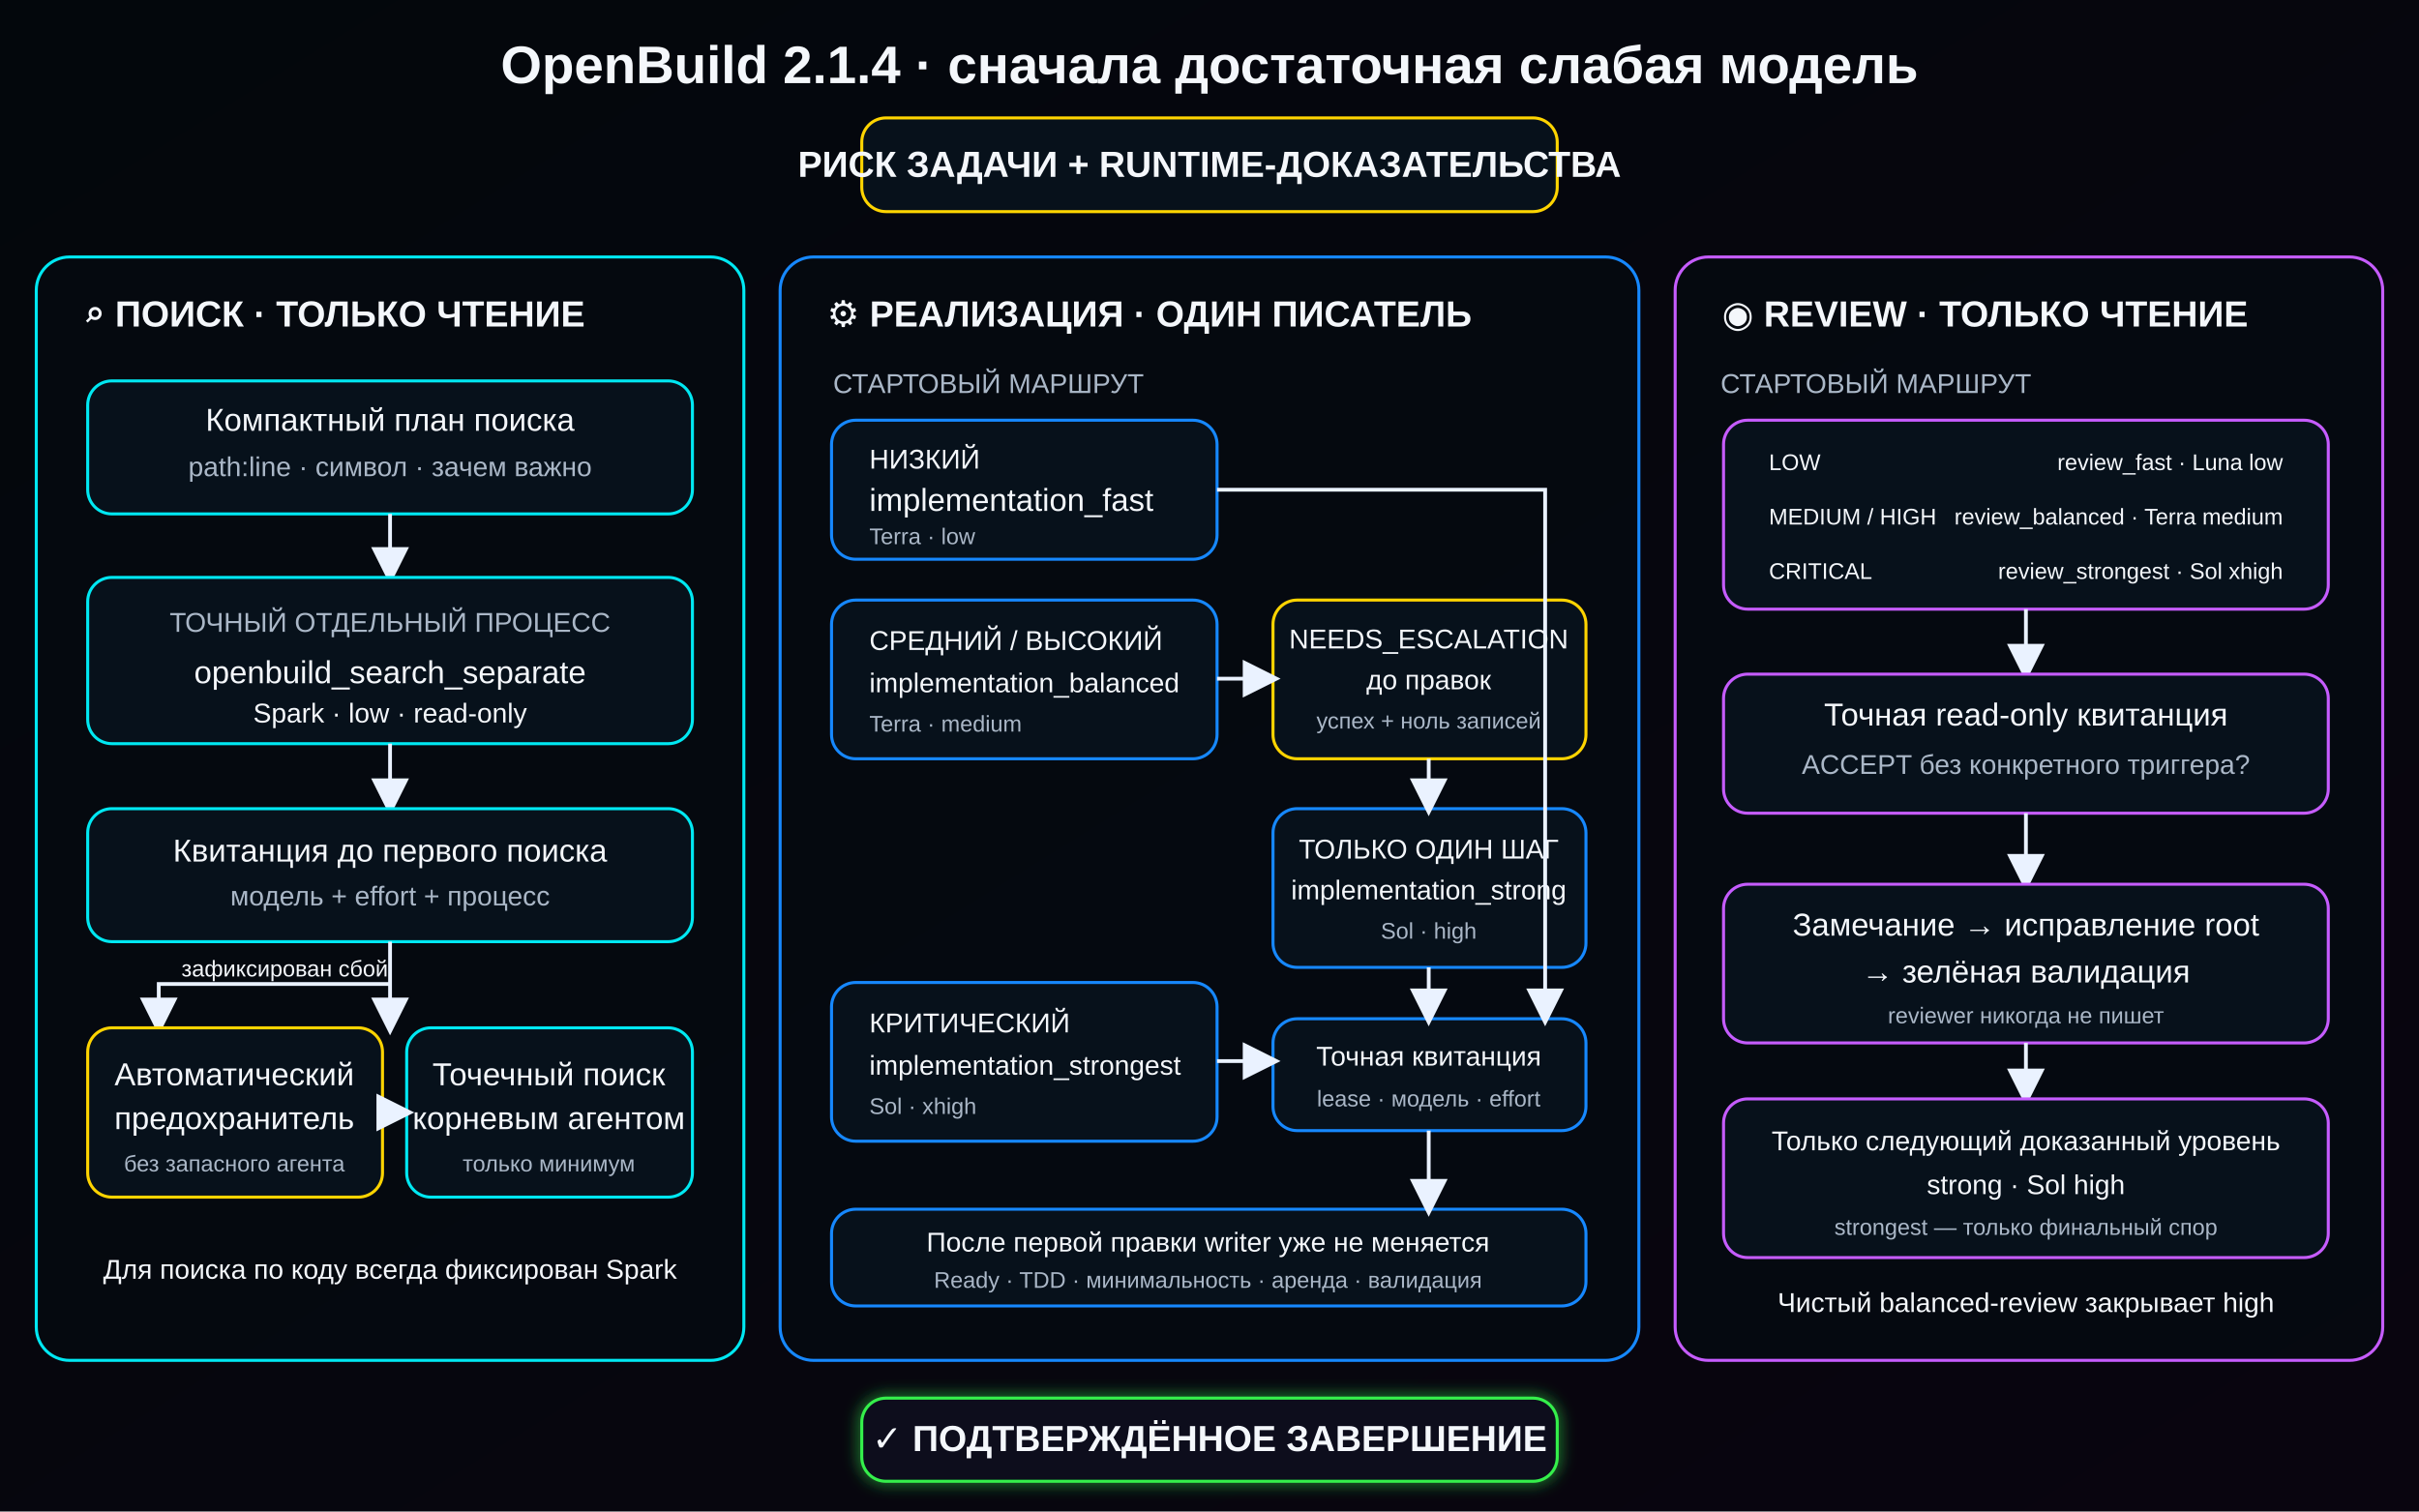
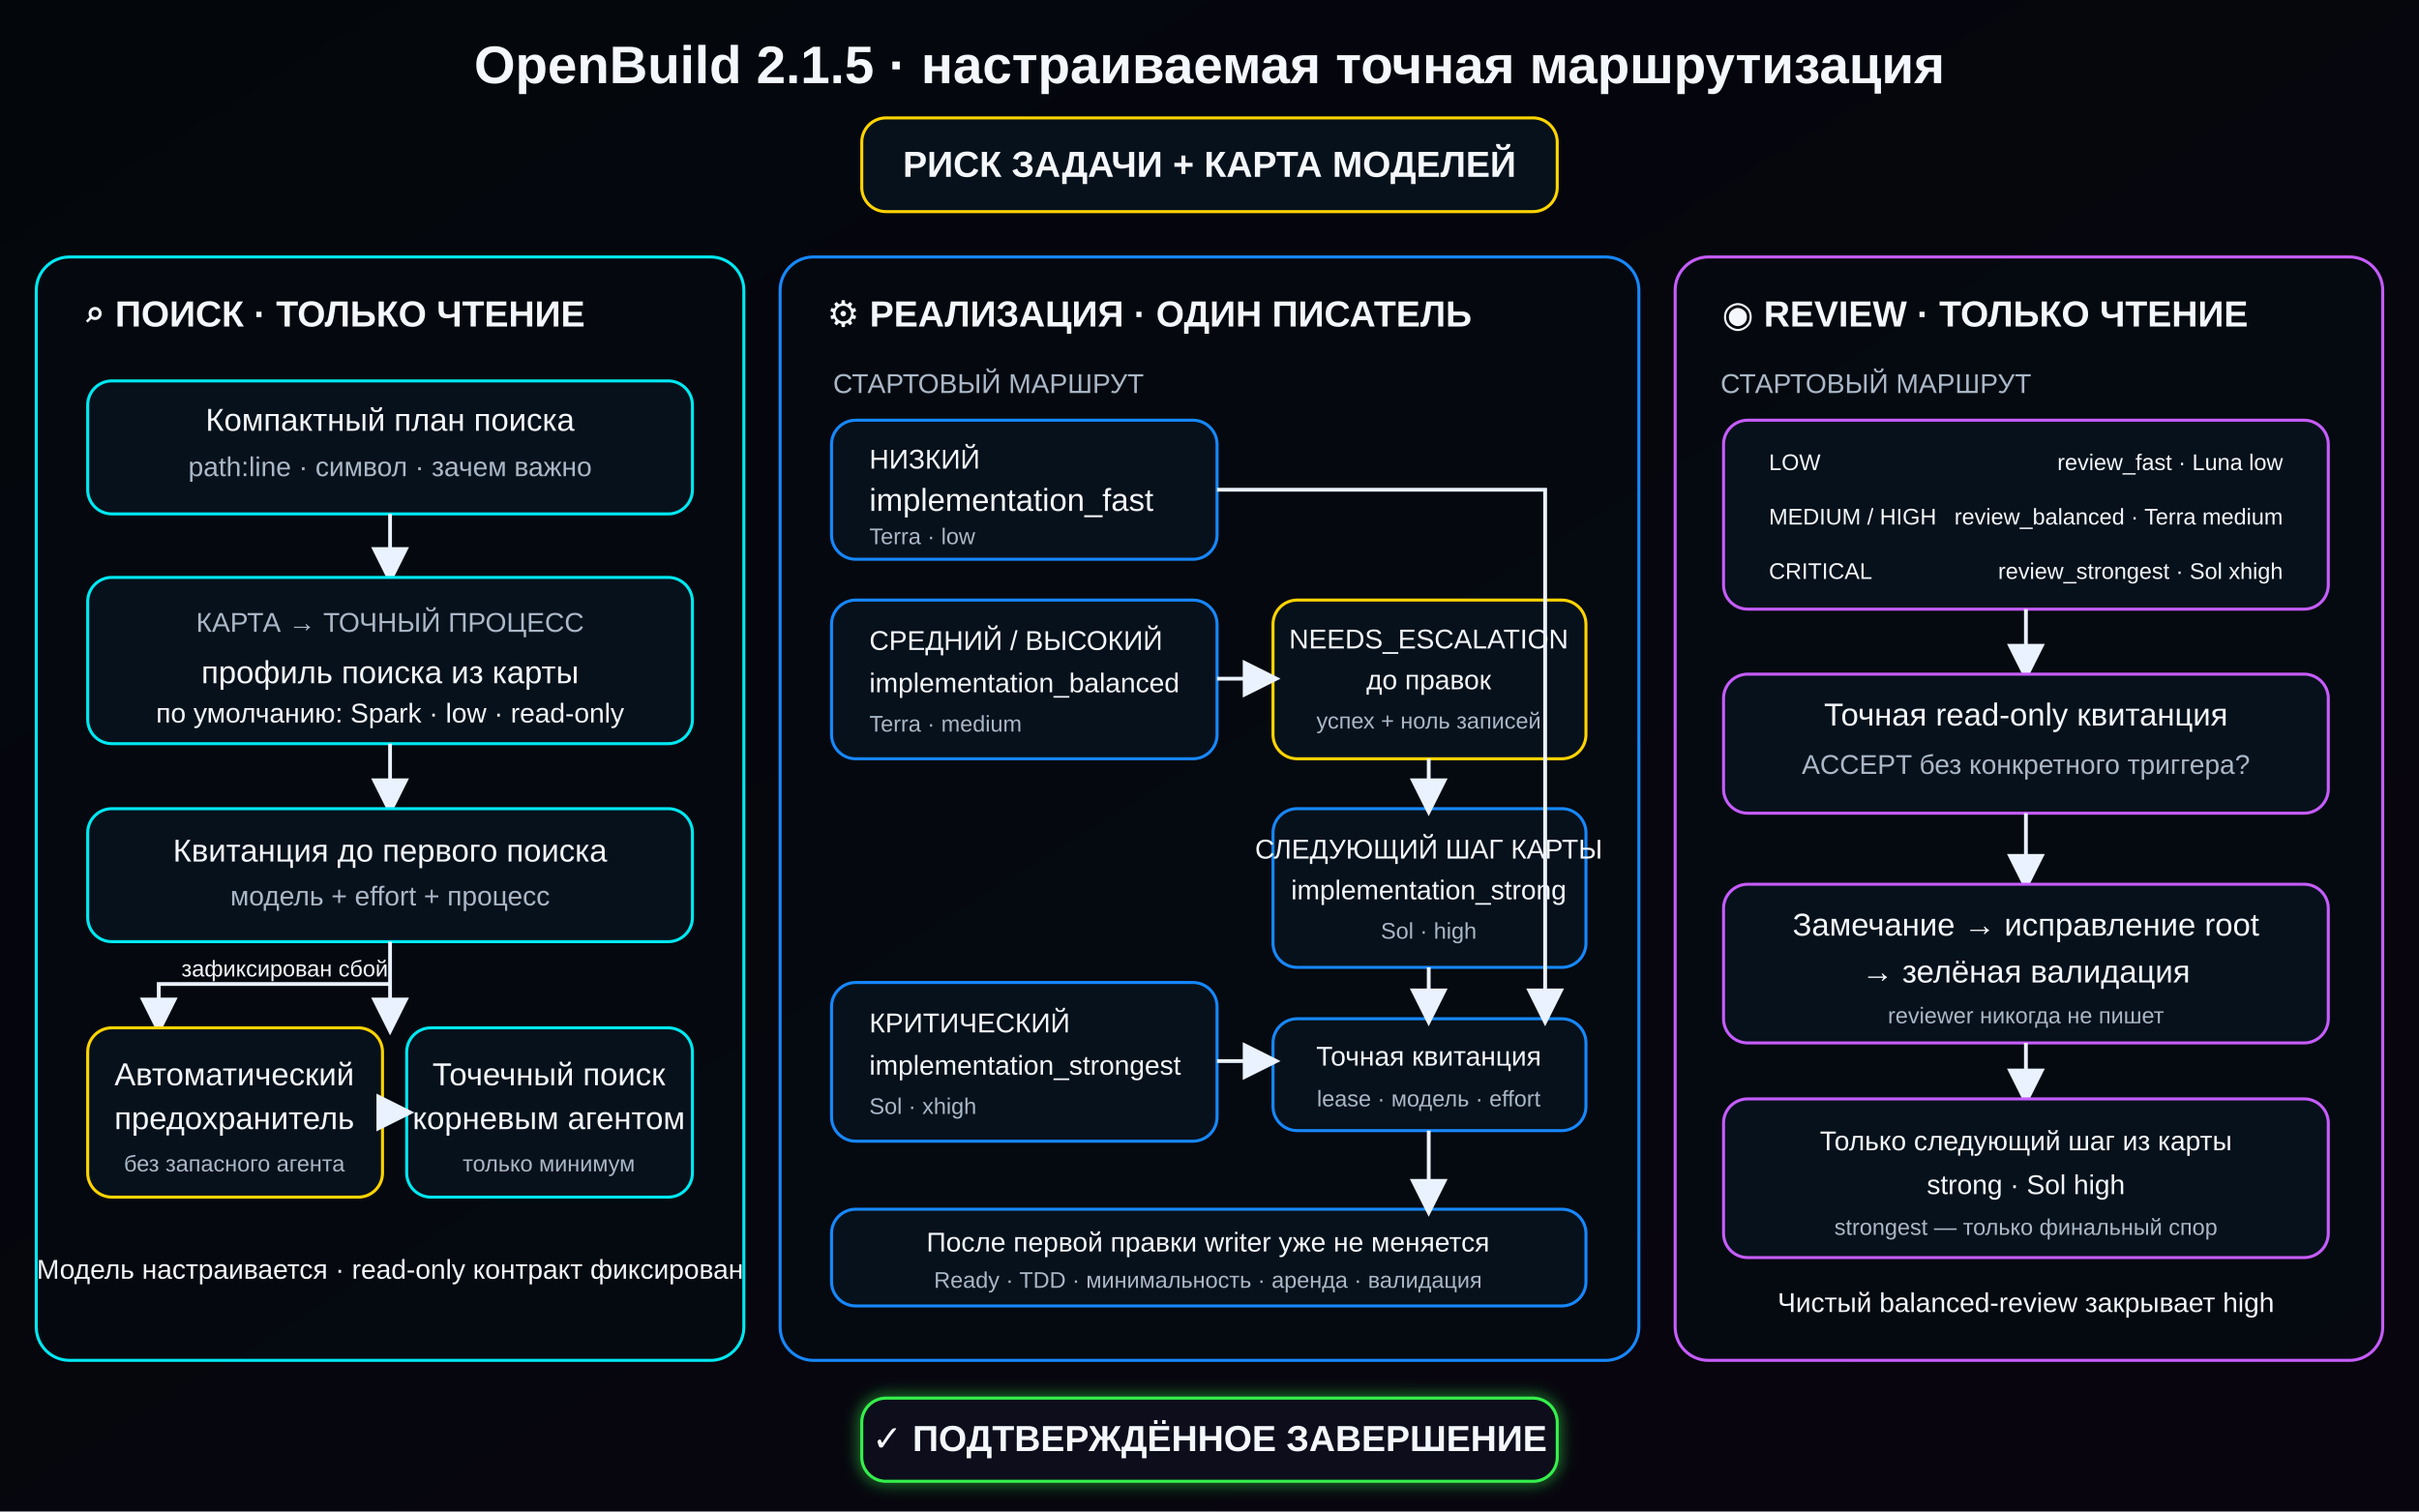
<svg xmlns="http://www.w3.org/2000/svg" width="1600" height="1000" viewBox="0 0 1600 1000">
  <defs>
    <linearGradient id="bg" x1="0" y1="0" x2="1" y2="1">
      <stop offset="0" stop-color="#03070c" />
      <stop offset="1" stop-color="#09050f" />
    </linearGradient>
    <filter id="glow" x="-30%" y="-30%" width="160%" height="160%">
      <feGaussianBlur stdDeviation="5" result="blur" />
      <feMerge>
        <feMergeNode in="blur" />
        <feMergeNode in="SourceGraphic" />
      </feMerge>
    </filter>
    <marker id="arrow" markerWidth="10" markerHeight="10" refX="8" refY="5" orient="auto">
      <path d="M0,0 L10,5 L0,10 Z" fill="#eaf2ff" />
    </marker>
    <style>
      text { font-family: "Segoe UI", Arial, sans-serif; fill: #f4f7fb; }
      .muted { fill: #aab7c7; }
      .tiny { font-size: 15px; }
      .small { font-size: 18px; }
      .body { font-size: 21px; }
      .label { font-size: 24px; font-weight: 650; }
      .title { font-size: 35px; font-weight: 720; }
      .line { fill: none; stroke: #eaf2ff; stroke-width: 2.5; marker-end: url(#arrow); }
      .cyan { stroke: #00e8f2; }
      .blue { stroke: #1688ff; }
      .purple { stroke: #c65cff; }
      .yellow { stroke: #ffd400; }
      .green { stroke: #36ef4b; }
      .box { fill: #07111b; stroke-width: 2; rx: 16; }
      .panel { fill: #050a10; fill-opacity: .82; stroke-width: 2; rx: 22; }
    </style>
  </defs>
  <rect width="1600" height="1000" fill="url(#bg)" />
-   <text x="800" y="55" text-anchor="middle" class="title">OpenBuild 2.1.4 · сначала достаточная слабая модель</text>
+   <text x="800" y="55" text-anchor="middle" class="title">OpenBuild 2.1.5 · настраиваемая точная маршрутизация</text>
  <rect x="570" y="78" width="460" height="62" class="box yellow" fill="#1a1502" />
-   <text x="800" y="117" text-anchor="middle" class="label" fill="#ffe34d">РИСК ЗАДАЧИ + RUNTIME-ДОКАЗАТЕЛЬСТВА</text>
+   <text x="800" y="117" text-anchor="middle" class="label" fill="#ffe34d">РИСК ЗАДАЧИ + КАРТА МОДЕЛЕЙ</text>
  <rect x="24" y="170" width="468" height="730" class="panel cyan" />
  <rect x="516" y="170" width="568" height="730" class="panel blue" />
  <rect x="1108" y="170" width="468" height="730" class="panel purple" />
  <text x="55" y="216" class="label" fill="#00e8f2">⌕  ПОИСК · ТОЛЬКО ЧТЕНИЕ</text>
  <text x="547" y="216" class="label" fill="#1688ff">⚙  РЕАЛИЗАЦИЯ · ОДИН ПИСАТЕЛЬ</text>
  <text x="1139" y="216" class="label" fill="#c65cff">◉  REVIEW · ТОЛЬКО ЧТЕНИЕ</text>
  <rect x="58" y="252" width="400" height="88" class="box cyan" />
  <text x="258" y="285" text-anchor="middle" class="body">Компактный план поиска</text>
  <text x="258" y="315" text-anchor="middle" class="small muted">path:line · символ · зачем важно</text>
  <path d="M258 340 V382" class="line" />
  <rect x="58" y="382" width="400" height="110" class="box cyan" />
-   <text x="258" y="418" text-anchor="middle" class="small muted">ТОЧНЫЙ ОТДЕЛЬНЫЙ ПРОЦЕСС</text>
-   <text x="258" y="452" text-anchor="middle" class="body">openbuild_search_separate</text>
-   <text x="258" y="478" text-anchor="middle" class="small" fill="#6ff8ff">Spark · low · read-only</text>
+   <text x="258" y="418" text-anchor="middle" class="small muted">КАРТА → ТОЧНЫЙ ПРОЦЕСС</text>
+   <text x="258" y="452" text-anchor="middle" class="body">профиль поиска из карты</text>
+   <text x="258" y="478" text-anchor="middle" class="small" fill="#6ff8ff">по умолчанию: Spark · low · read-only</text>
  <path d="M258 492 V535" class="line" />
  <rect x="58" y="535" width="400" height="88" class="box cyan" />
  <text x="258" y="570" text-anchor="middle" class="body">Квитанция до первого поиска</text>
  <text x="258" y="599" text-anchor="middle" class="small muted">модель + effort + процесс</text>
  <path d="M258 623 V680" class="line" />
  <path d="M258 651 H105 V680" class="line" />
  <text x="120" y="646" class="tiny" fill="#ffd400">зафиксирован сбой</text>
  <rect x="58" y="680" width="195" height="112" class="box yellow" />
  <text x="155" y="718" text-anchor="middle" class="body">Автоматический</text>
  <text x="155" y="747" text-anchor="middle" class="body">предохранитель</text>
  <text x="155" y="775" text-anchor="middle" class="tiny muted">без запасного агента</text>
  <rect x="269" y="680" width="189" height="112" class="box cyan" />
  <text x="363" y="718" text-anchor="middle" class="body">Точечный поиск</text>
  <text x="363" y="747" text-anchor="middle" class="body">корневым агентом</text>
  <text x="363" y="775" text-anchor="middle" class="tiny muted">только минимум</text>
  <path d="M253 736 H269" class="line" />
-   <text x="258" y="846" text-anchor="middle" class="small" fill="#6ff8ff">Для поиска по коду всегда фиксирован Spark</text>
+   <text x="258" y="846" text-anchor="middle" class="small" fill="#6ff8ff">Модель настраивается · read-only контракт фиксирован</text>
  <text x="551" y="260" class="small muted">СТАРТОВЫЙ МАРШРУТ</text>
  <rect x="550" y="278" width="255" height="92" class="box blue" />
  <text x="575" y="310" class="small" fill="#8fc9ff">НИЗКИЙ</text>
  <text x="575" y="338" class="body">implementation_fast</text>
  <text x="575" y="360" class="tiny muted">Terra · low</text>
  <rect x="550" y="397" width="255" height="105" class="box blue" />
  <text x="575" y="430" class="small" fill="#8fc9ff">СРЕДНИЙ / ВЫСОКИЙ</text>
  <text x="575" y="458" class="small">implementation_balanced</text>
  <text x="575" y="484" class="tiny muted">Terra · medium</text>
  <rect x="550" y="650" width="255" height="105" class="box blue" />
  <text x="575" y="683" class="small" fill="#8fc9ff">КРИТИЧЕСКИЙ</text>
  <text x="575" y="711" class="small">implementation_strongest</text>
  <text x="575" y="737" class="tiny muted">Sol · xhigh</text>
  <rect x="842" y="397" width="207" height="105" class="box yellow" />
  <text x="945" y="429" text-anchor="middle" class="small" fill="#ffe34d">NEEDS_ESCALATION</text>
  <text x="945" y="456" text-anchor="middle" class="small" fill="#ffe34d">до правок</text>
  <text x="945" y="482" text-anchor="middle" class="tiny muted">успех + ноль записей</text>
  <path d="M805 449 H842" class="line" />
  <rect x="842" y="535" width="207" height="105" class="box blue" />
-   <text x="945" y="568" text-anchor="middle" class="small" fill="#8fc9ff">ТОЛЬКО ОДИН ШАГ</text>
+   <text x="945" y="568" text-anchor="middle" class="small" fill="#8fc9ff">СЛЕДУЮЩИЙ ШАГ КАРТЫ</text>
  <text x="945" y="595" text-anchor="middle" class="small">implementation_strong</text>
  <text x="945" y="621" text-anchor="middle" class="tiny muted">Sol · high</text>
  <path d="M945 502 V535" class="line" />
  <rect x="842" y="674" width="207" height="74" class="box blue" />
  <text x="945" y="705" text-anchor="middle" class="small">Точная квитанция</text>
  <text x="945" y="732" text-anchor="middle" class="tiny muted">lease · модель · effort</text>
  <path d="M805 324 H1022 V674" class="line" />
  <path d="M805 702 H842" class="line" />
  <path d="M945 640 V674" class="line" />
  <rect x="550" y="800" width="499" height="64" class="box blue" />
  <text x="799" y="828" text-anchor="middle" class="small">После первой правки writer уже не меняется</text>
  <text x="799" y="852" text-anchor="middle" class="tiny muted">Ready · TDD · минимальность · аренда · валидация</text>
  <path d="M945 748 V800" class="line" />
  <text x="1138" y="260" class="small muted">СТАРТОВЫЙ МАРШРУТ</text>
  <rect x="1140" y="278" width="400" height="125" class="box purple" />
  <text x="1170" y="311" class="tiny" fill="#dda2ff">LOW</text>
  <text x="1510" y="311" text-anchor="end" class="tiny">review_fast · Luna low</text>
  <text x="1170" y="347" class="tiny" fill="#dda2ff">MEDIUM / HIGH</text>
  <text x="1510" y="347" text-anchor="end" class="tiny">review_balanced · Terra medium</text>
  <text x="1170" y="383" class="tiny" fill="#dda2ff">CRITICAL</text>
  <text x="1510" y="383" text-anchor="end" class="tiny">review_strongest · Sol xhigh</text>
  <path d="M1340 403 V446" class="line" />
  <rect x="1140" y="446" width="400" height="92" class="box purple" />
  <text x="1340" y="480" text-anchor="middle" class="body">Точная read-only квитанция</text>
  <text x="1340" y="512" text-anchor="middle" class="small muted">ACCEPT без конкретного триггера?</text>
  <path d="M1340 538 V585" class="line" />
  <rect x="1140" y="585" width="400" height="105" class="box purple" />
  <text x="1340" y="619" text-anchor="middle" class="body">Замечание → исправление root</text>
  <text x="1340" y="650" text-anchor="middle" class="body">→ зелёная валидация</text>
  <text x="1340" y="677" text-anchor="middle" class="tiny muted">reviewer никогда не пишет</text>
  <path d="M1340 690 V727" class="line" />
  <rect x="1140" y="727" width="400" height="105" class="box purple" />
-   <text x="1340" y="761" text-anchor="middle" class="small">Только следующий доказанный уровень</text>
+   <text x="1340" y="761" text-anchor="middle" class="small">Только следующий шаг из карты</text>
  <text x="1340" y="790" text-anchor="middle" class="small" fill="#dda2ff">strong · Sol high</text>
  <text x="1340" y="817" text-anchor="middle" class="tiny muted">strongest — только финальный спор</text>
  <text x="1340" y="868" text-anchor="middle" class="small" fill="#dda2ff">Чистый balanced-review закрывает high</text>
  <rect x="570" y="925" width="460" height="55" class="box green" fill="#071808" filter="url(#glow)" />
  <text x="800" y="960" text-anchor="middle" class="label" fill="#62ff72">✓  ПОДТВЕРЖДЁННОЕ ЗАВЕРШЕНИЕ</text>
</svg>
